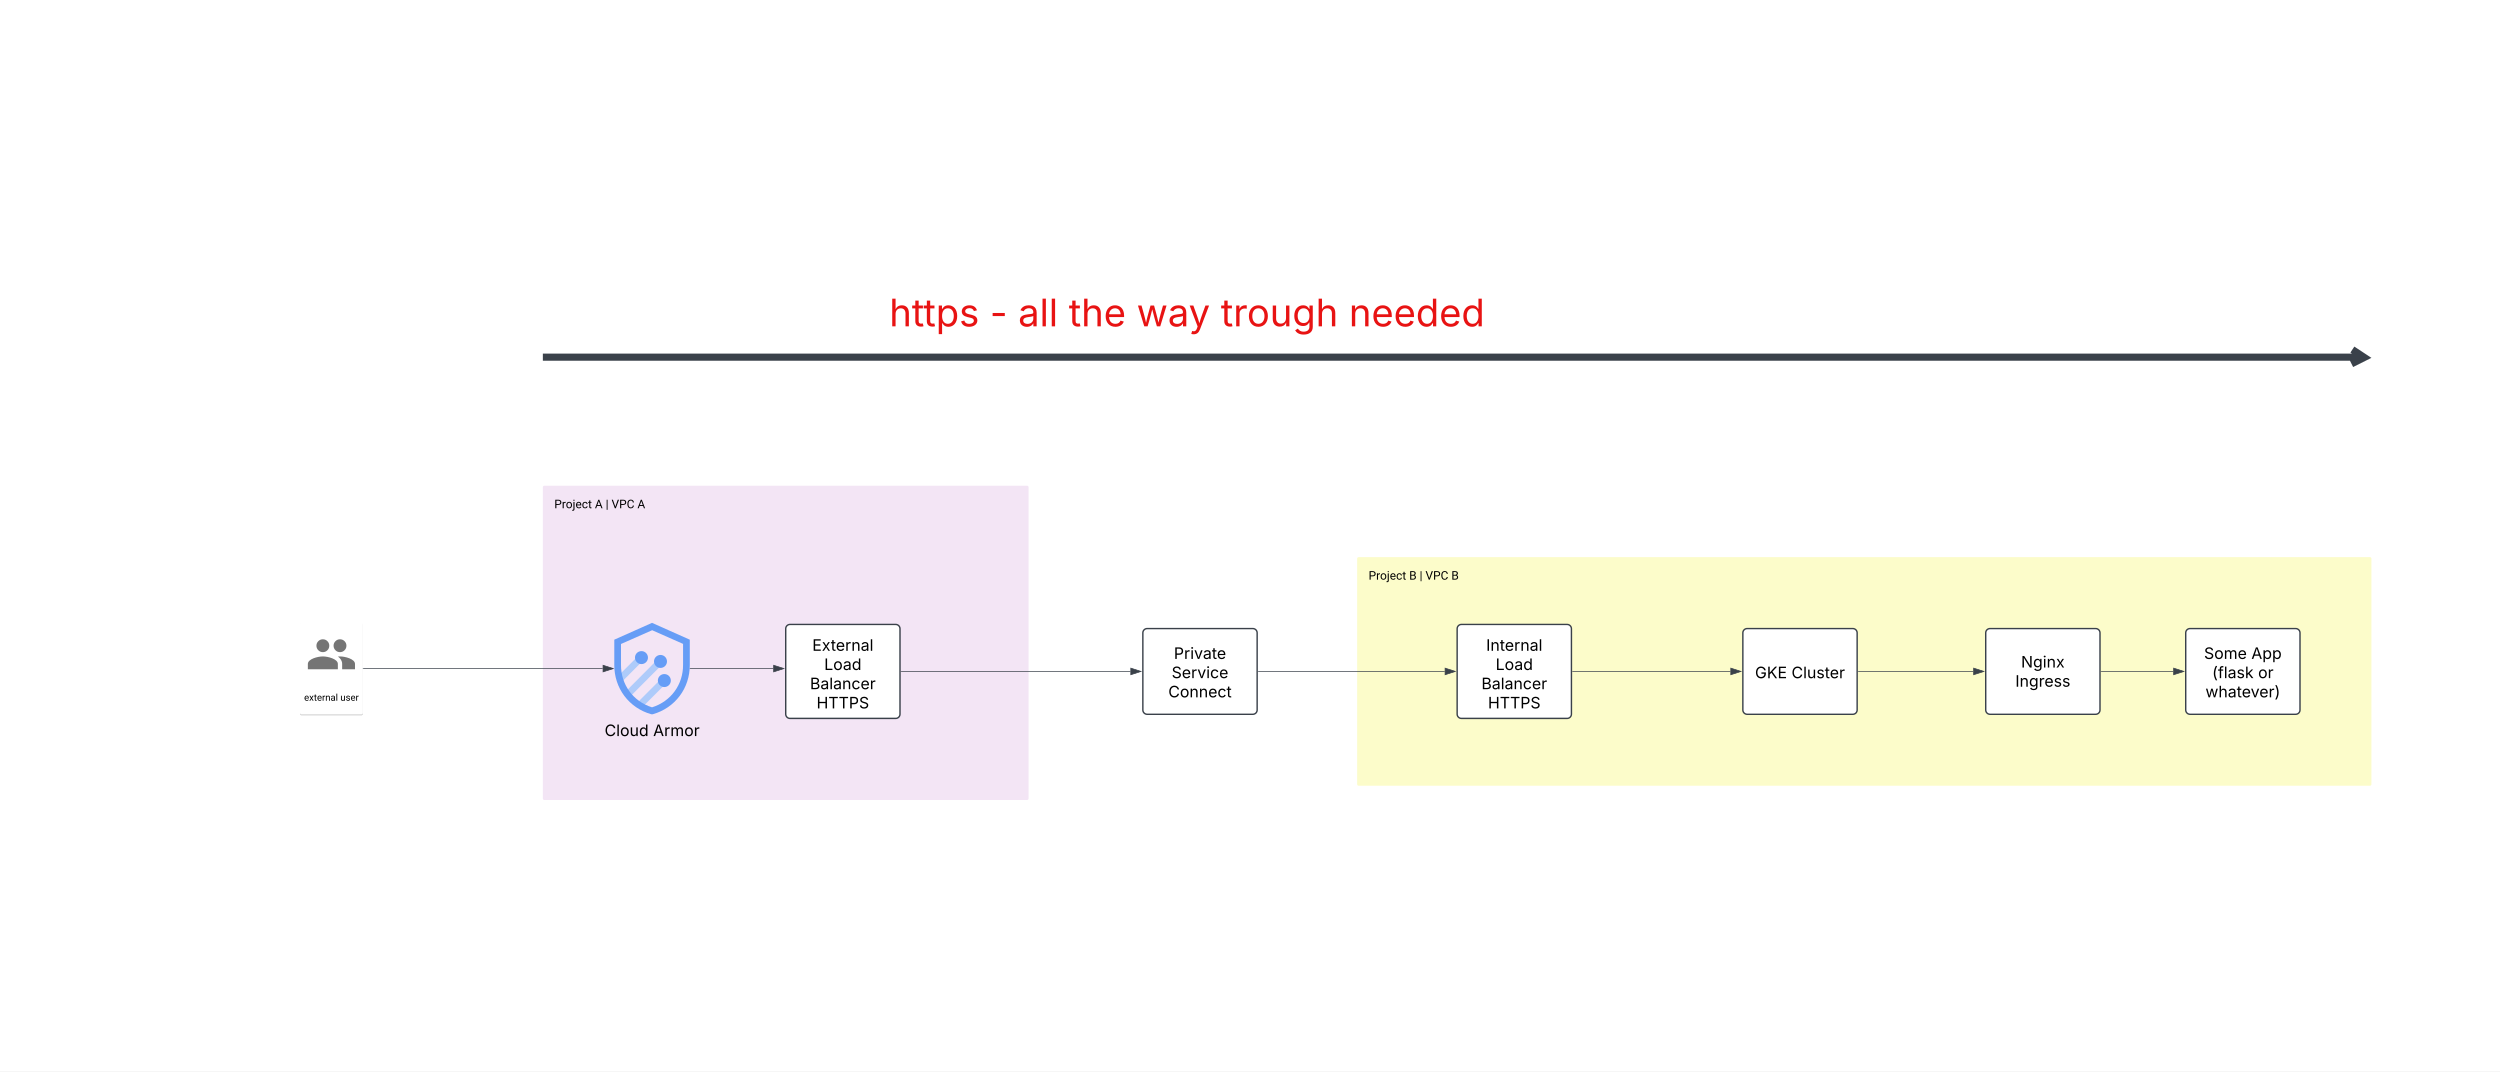
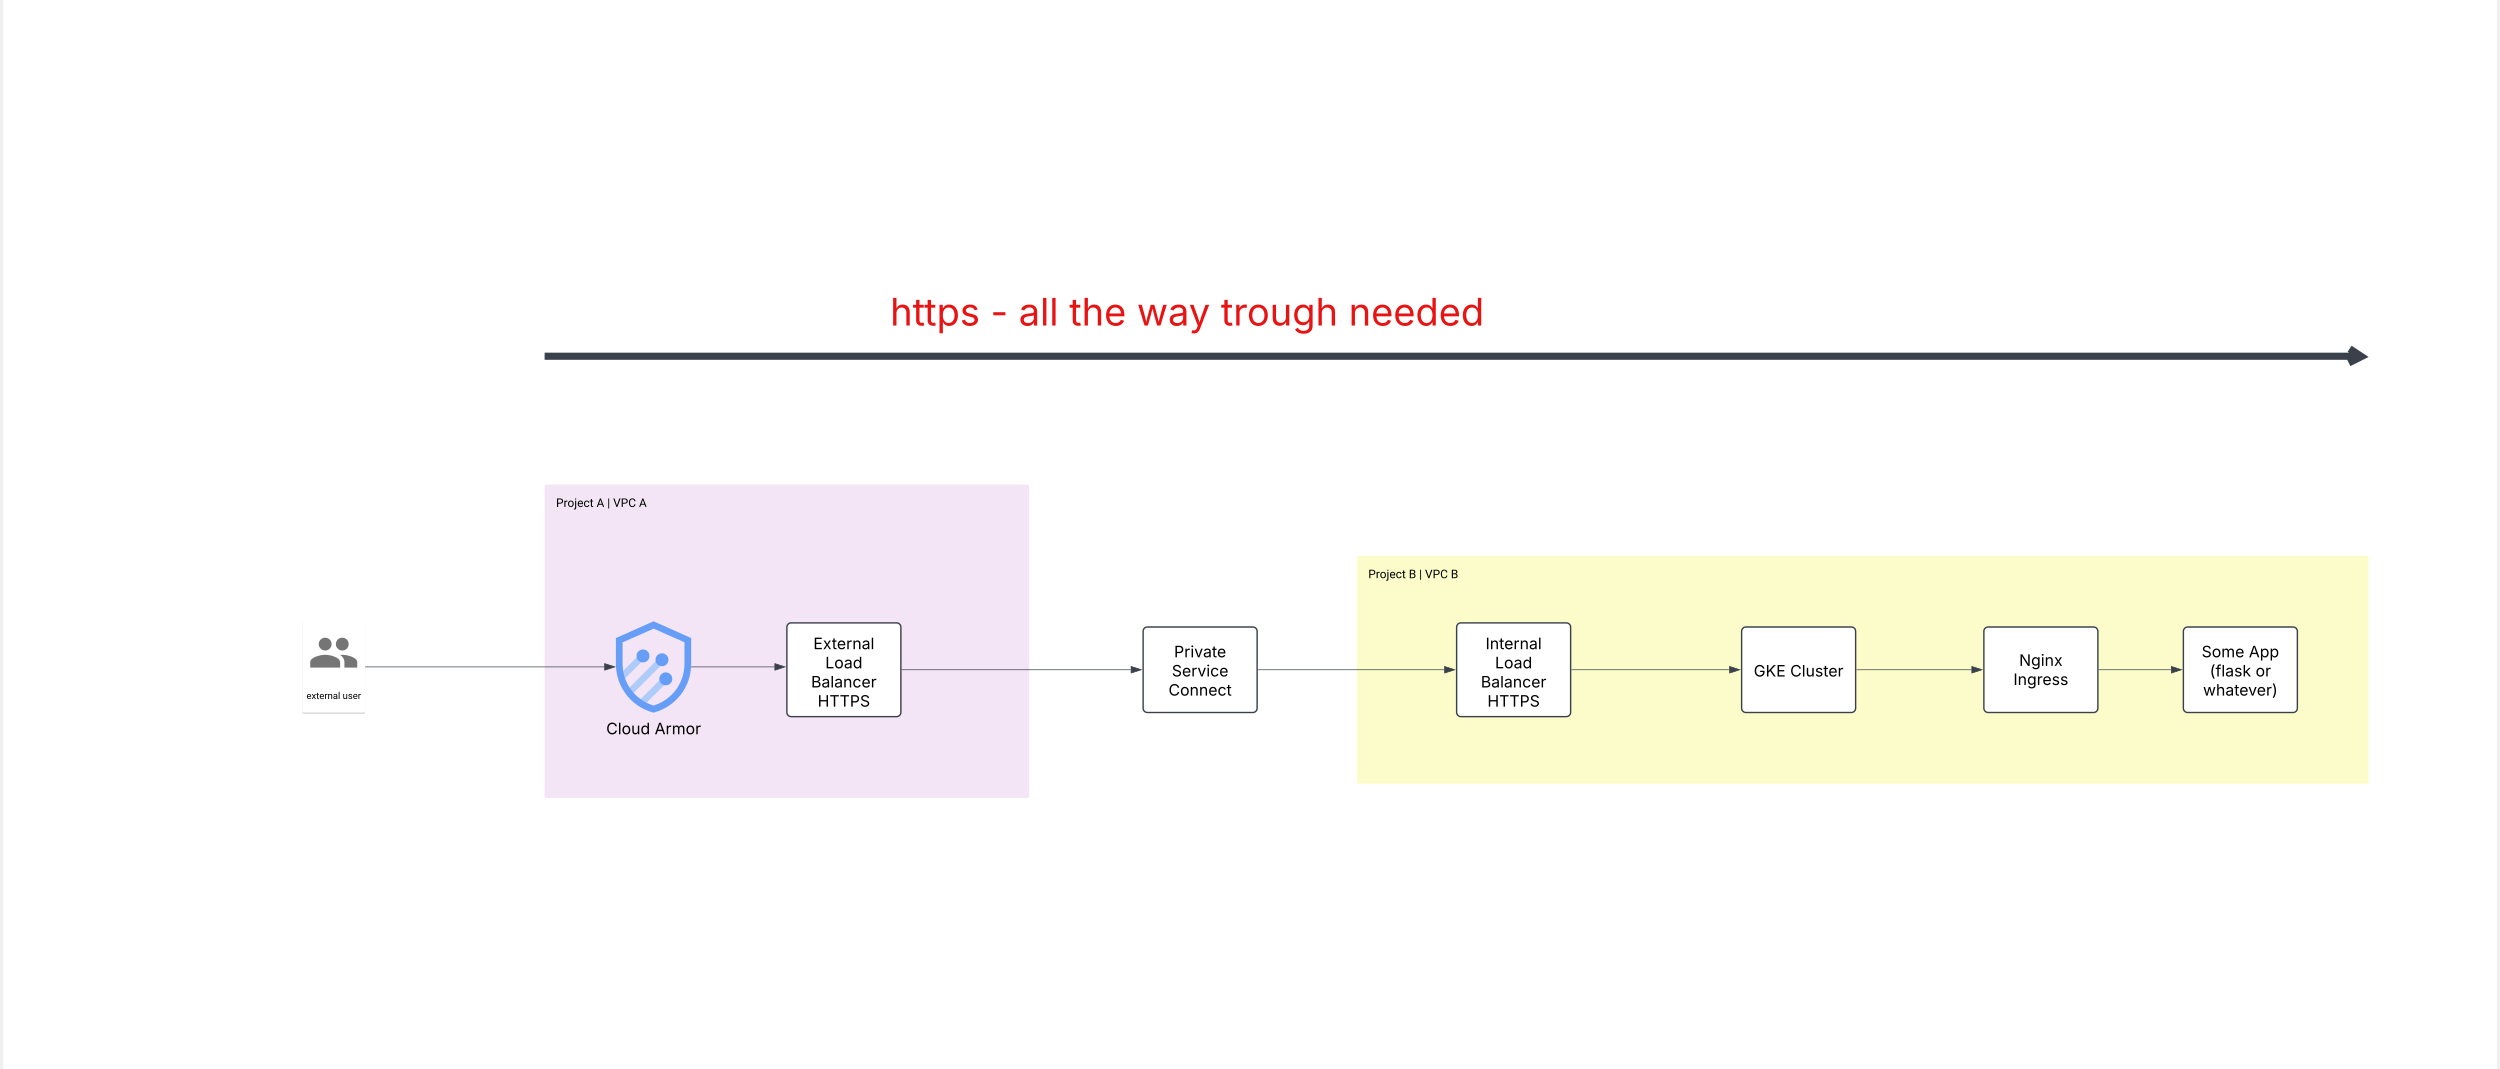
- <svg xmlns="http://www.w3.org/2000/svg" xmlns:ns1="lucid" xmlns:xlink="http://www.w3.org/1999/xlink" width="3500" height="1500">
+ <svg xmlns="http://www.w3.org/2000/svg" xmlns:ns1="lucid" xmlns:xlink="http://www.w3.org/1999/xlink" width="800" height="342" viewBox="0 0 3500 1500">
  <g transform="translate(500 500)" ns1:page-tab-id="0_0">
    <path d="M-500-500h3500v1500H-500z" fill="#fff" />
    <path d="M260 182a2 2 0 0 1 2-2h676a2 2 0 0 1 2 2v436a2 2 0 0 1-2 2H262a2 2 0 0 1-2-2z" fill="#f3e5f5" />
    <use xlink:href="#a" transform="matrix(1,0,0,1,276,196) translate(0 15.53027)" />
    <use xlink:href="#b" transform="matrix(1,0,0,1,276,196) translate(56.84897 15.53027)" />
    <use xlink:href="#c" transform="matrix(1,0,0,1,276,196) translate(71.91334 15.53027)" />
    <use xlink:href="#d" transform="matrix(1,0,0,1,276,196) translate(80.13621 15.53027)" />
    <use xlink:href="#e" transform="matrix(1,0,0,1,276,196) translate(116.3871 15.53027)" />
    <path d="M1400 282a2 2 0 0 1 2-2h1416a2 2 0 0 1 2 2v316a2 2 0 0 1-2 2H1402a2 2 0 0 1-2-2z" fill="#fcfcca" />
    <use xlink:href="#a" transform="matrix(1,0,0,1,1416,296) translate(0 15.53027)" />
    <use xlink:href="#f" transform="matrix(1,0,0,1,1416,296) translate(56.84897 15.53027)" />
    <use xlink:href="#c" transform="matrix(1,0,0,1,1416,296) translate(71.41474 15.53027)" />
    <use xlink:href="#d" transform="matrix(1,0,0,1,1416,296) translate(79.63761 15.53027)" />
    <use xlink:href="#g" transform="matrix(1,0,0,1,1416,296) translate(115.8885 15.53027)" />
    <path d="M600 380.22a6 6 0 0 1 6-6h148a6 6 0 0 1 6 6v119.56a6 6 0 0 1-6 6H606a6 6 0 0 1-6-6z" stroke="#3a414a" stroke-width="2" fill="#fff" />
    <use xlink:href="#h" transform="matrix(1,0,0,1,612,386.224) translate(25.18316 24.90278)" />
    <use xlink:href="#i" transform="matrix(1,0,0,1,612,386.224) translate(41.90408 51.7908)" />
    <use xlink:href="#j" transform="matrix(1,0,0,1,612,386.224) translate(21.98763 78.67882)" />
    <use xlink:href="#k" transform="matrix(1,0,0,1,612,386.224) translate(31.17274 105.5668)" />
    <path d="M1100 386a6 6 0 0 1 6-6h148a6 6 0 0 1 6 6v108a6 6 0 0 1-6 6h-148a6 6 0 0 1-6-6z" stroke="#3a414a" stroke-width="2" fill="#fff" />
    <use xlink:href="#l" transform="matrix(1,0,0,1,1112,392) translate(31.42231 30.52778)" />
    <use xlink:href="#m" transform="matrix(1,0,0,1,1112,392) translate(28.27561 57.4158)" />
    <use xlink:href="#n" transform="matrix(1,0,0,1,1112,392) translate(23.63151 84.30382)" />
    <path d="M1540 380.22a6 6 0 0 1 6-6h148a6 6 0 0 1 6 6v119.56a6 6 0 0 1-6 6h-148a6 6 0 0 1-6-6z" stroke="#3a414a" stroke-width="2" fill="#fff" />
    <use xlink:href="#o" transform="matrix(1,0,0,1,1552,386.224) translate(28.5957 24.90278)" />
    <use xlink:href="#i" transform="matrix(1,0,0,1,1552,386.224) translate(41.90408 51.7908)" />
    <use xlink:href="#j" transform="matrix(1,0,0,1,1552,386.224) translate(21.98763 78.67882)" />
    <use xlink:href="#k" transform="matrix(1,0,0,1,1552,386.224) translate(31.17274 105.5668)" />
    <path d="M1261.5 440h261.12" stroke="#3a414a" fill="none" />
    <path d="M1261.5 440.48h-.5v-.96h.5z" stroke="#3a414a" stroke-width=".05" fill="#3a414a" />
    <path d="M1537.38 440l-14.26 4.63v-9.26z" stroke="#3a414a" fill="#3a414a" />
    <g filter="url(#p)">
      <path d="M-80 374a2 2 0 0 1 2-2H6a2 2 0 0 1 2 2v124a2 2 0 0 1-2 2h-84a2 2 0 0 1-2-2z" fill="#fff" />
      <path d="M-24 413c2.5 0 4.6-.88 6.36-2.64C-15.88 408.6-15 406.5-15 404c0-2.5-.88-4.6-2.64-6.36C-19.4 395.88-21.5 395-24 395c-2.5 0-4.6.88-6.36 2.64C-32.12 399.4-33 401.5-33 404c0 2.5.88 4.6 2.64 6.36C-28.6 412.12-26.5 413-24 413zm-24 0c2.5 0 4.6-.88 6.36-2.64C-39.88 408.6-39 406.5-39 404c0-2.5-.88-4.6-2.64-6.36C-43.4 395.88-45.5 395-48 395c-2.5 0-4.6.88-6.36 2.64C-56.12 399.4-57 401.5-57 404c0 2.5.88 4.6 2.64 6.36C-52.6 412.12-50.5 413-48 413zm0 6c-7 0-21 3.5-21 10.5v7.5h42v-7.5c0-7-14-10.5-21-10.5zm24 0c-.87 0-1.86.06-2.9.15 3.47 2.52 5.9 5.9 5.9 10.35v7.5h18v-7.5c0-7-14-10.5-21-10.5zm0 0" fill="#757575" />
      <use xlink:href="#q" transform="matrix(1,0,0,1,-80,453) translate(5.723347 28.05752)" />
      <use xlink:href="#r" transform="matrix(1,0,0,1,-80,453) translate(56.47458 28.05752)" />
    </g>
    <path d="M466.05 436h116.57" stroke="#3a414a" fill="none" />
    <path d="M466.06 436.48h-.56l.06-.63v-.33h.5z" stroke="#3a414a" stroke-width=".05" fill="#3a414a" />
    <path d="M597.38 436l-14.26 4.63v-9.26z" stroke="#3a414a" fill="#3a414a" />
    <path d="M8.5 436h335.27" stroke="#3a414a" fill="none" />
    <path d="M8.5 436.48H8v-.96h.5z" stroke="#3a414a" stroke-width=".05" fill="#3a414a" />
    <path d="M358.54 436l-14.27 4.63v-9.26z" stroke="#3a414a" fill="#3a414a" />
    <path d="M398.46 490.9l-6.64-6.7 34.9-35.02 6.64 6.72-34.9 35zM381.03 476.45l-6.65-6.7 47.03-47.32 6.67 6.7-47.04 47.32zM370.2 454.94l-6.67-6.7 31.27-31.3 6.68 6.68-31.27 31.32z" fill="#aecbfa" />
    <path d="M412.85 382.24l43.44 19.2v29.18c.2 27.78-16.92 51.33-43.45 59.65-26.53-8.32-43.65-31.87-43.44-59.65v-29.05l43.45-19.2m0-10.37L360 395.55v35.2c-.2 32.64 20.4 60.3 51.9 69.25h1.9c31.4-8.96 52-36.48 51.9-69v-35.45L412.85 372z" fill="#669df6" />
    <path d="M439.17 452.77c0 5.02-4.07 9.1-9.1 9.1-5 0-9.08-4.08-9.08-9.1s4.06-9.1 9.08-9.1c5.02 0 9.1 4.08 9.1 9.1zM433.78 426.02c0 5-4.07 9.08-9.1 9.08-5 0-9.08-4.07-9.08-9.08 0-5.02 4.07-9.1 9.1-9.1 5 0 9.08 4.08 9.08 9.1zM407.14 420.64c0 5.02-4.07 9.1-9.1 9.1-5 0-9.08-4.08-9.08-9.1s4.07-9.1 9.1-9.1c5 0 9.08 4.08 9.08 9.1z" fill="#669df6" />
    <use xlink:href="#s" transform="matrix(1,0,0,1,330,509) translate(16.43099 21.52778)" />
    <use xlink:href="#t" transform="matrix(1,0,0,1,330,509) translate(84.36719 21.52778)" />
    <path d="M761.5 440h321.12" stroke="#3a414a" fill="none" />
    <path d="M761.5 440.48h-.5v-.96h.5z" stroke="#3a414a" stroke-width=".05" fill="#3a414a" />
    <path d="M1097.38 440l-14.26 4.63v-9.26z" stroke="#3a414a" fill="#3a414a" />
    <path d="M1940 386a6 6 0 0 1 6-6h148a6 6 0 0 1 6 6v108a6 6 0 0 1-6 6h-148a6 6 0 0 1-6-6z" stroke="#3a414a" stroke-width="2" fill="#fff" />
    <use xlink:href="#u" transform="matrix(1,0,0,1,1952,392) translate(5.011719 57.52778)" />
    <use xlink:href="#v" transform="matrix(1,0,0,1,1952,392) translate(56.12934 57.52778)" />
    <path d="M2280 386a6 6 0 0 1 6-6h148a6 6 0 0 1 6 6v108a6 6 0 0 1-6 6h-148a6 6 0 0 1-6-6z" stroke="#3a414a" stroke-width="2" fill="#fff" />
    <g>
      <use xlink:href="#w" transform="matrix(1,0,0,1,2292,392) translate(37.49327 42.52778)" />
      <use xlink:href="#x" transform="matrix(1,0,0,1,2292,392) translate(29.43121 69.4158)" />
    </g>
    <path d="M2101.5 440h161.1" stroke="#3a414a" fill="none" />
    <path d="M2101.5 440.48h-.5v-.96h.5z" stroke="#3a414a" stroke-width=".05" fill="#3a414a" />
    <path d="M2277.38 440l-14.27 4.63v-9.26z" stroke="#3a414a" fill="#3a414a" />
    <path d="M2441.5 440h101.1" stroke="#3a414a" fill="none" />
    <path d="M2441.5 440.48h-.5v-.96h.5z" stroke="#3a414a" stroke-width=".05" fill="#3a414a" />
    <path d="M2557.38 440l-14.27 4.63v-9.26z" stroke="#3a414a" fill="#3a414a" />
    <path d="M2560 386a6 6 0 0 1 6-6h148a6 6 0 0 1 6 6v108a6 6 0 0 1-6 6h-148a6 6 0 0 1-6-6z" stroke="#3a414a" stroke-width="2" fill="#fff" />
    <g>
      <use xlink:href="#y" transform="matrix(1,0,0,1,2572,392) translate(13.60004 30.52778)" />
      <use xlink:href="#z" transform="matrix(1,0,0,1,2572,392) translate(79.85438 30.52778)" />
      <use xlink:href="#A" transform="matrix(1,0,0,1,2572,392) translate(24.97157 57.4158)" />
      <use xlink:href="#B" transform="matrix(1,0,0,1,2572,392) translate(89.33789 57.4158)" />
      <use xlink:href="#C" transform="matrix(1,0,0,1,2572,392) translate(15.56944 84.30382)" />
    </g>
    <path d="M1701.5 440h221.12" stroke="#3a414a" fill="none" />
    <path d="M1701.5 440.48h-.5v-.96h.5z" stroke="#3a414a" stroke-width=".05" fill="#3a414a" />
    <path d="M1937.38 440l-14.26 4.63v-9.26z" stroke="#3a414a" fill="#3a414a" />
    <path d="M265 0h2538.07M265.13 0H260M2793.32-10.6l16.7 11-17.88 8.97M2810.02.4l-8.5-.5" stroke="#3a414a" stroke-width="10" fill="none" />
    <path d="M740-94a6 6 0 0 1 6-6h924.8a6 6 0 0 1 6 6v62.54a6 6 0 0 1-6 6H746a6 6 0 0 1-6-6z" fill="none" />
    <g>
      <use xlink:href="#D" transform="matrix(1,0,0,1,745,-95) translate(0 51.90104)" />
      <use xlink:href="#E" transform="matrix(1,0,0,1,745,-95) translate(140.9375 51.90104)" />
      <use xlink:href="#F" transform="matrix(1,0,0,1,745,-95) translate(180.4688 51.90104)" />
      <use xlink:href="#G" transform="matrix(1,0,0,1,745,-95) translate(251.25 51.90104)" />
      <use xlink:href="#H" transform="matrix(1,0,0,1,745,-95) translate(346.3281 51.90104)" />
      <use xlink:href="#I" transform="matrix(1,0,0,1,745,-95) translate(464.1146 51.90104)" />
      <use xlink:href="#J" transform="matrix(1,0,0,1,745,-95) translate(643.5156 51.90104)" />
    </g>
    <defs>
      <path d="M1216-1011c-1 297-202 441-512 441H361V0H169v-1456h537c297-6 510 164 510 445zm-192 2c1-178-126-288-307-289H361v571h345c196 1 318-92 318-282" id="K" />
      <path d="M663-916c-163-27-288 18-338 148V0H140v-1082h180l3 125c61-97 147-145 258-145 36 0 63 5 82 14v172" id="L" />
      <path d="M584 20C278 26 81-227 91-551c10-320 175-545 491-551 308-5 503 247 494 573-9 322-175 543-492 549zm-2-970c-208 0-305 185-305 421 0 216 106 398 307 398 211 0 307-186 307-420 0-214-109-399-309-399" id="M" />
      <path d="M19 279c92 0 127-48 127-150v-1211h185V125c0 208-94 312-283 312-41 0-78-6-113-18V271c21 5 49 8 84 8zm216-1543c-68 0-107-42-108-105 0-61 42-107 108-107 68 0 110 44 110 107s-42 105-110 105" id="N" />
      <path d="M599-131c141 0 220-65 285-146l113 88C906-50 770 20 589 20 281 21 93-214 93-545c0-223 93-397 233-485 74-48 154-72 240-72 300 2 449 218 445 537v77H278c0 197 129 357 321 357zm227-509c-3-180-88-310-260-310-170 0-264 140-282 310h542" id="O" />
      <path d="M277-555c0 244 77 420 297 424 127 2 249-93 255-210h175C980-127 805 20 574 20 258 20 81-222 92-562c11-319 164-533 481-540 237-5 426 165 431 392H829c-7-133-115-242-256-240-209 4-296 166-296 395" id="P" />
      <path d="M456 20C285 20 205-92 206-268v-671H9v-143h197v-262h185v262h202v143H391v671c-9 125 92 149 207 118V0c-49 13-96 20-142 20" id="Q" />
      <g id="a">
        <use transform="matrix(0.008173828,0,0,0.008173828,0,0)" xlink:href="#K" />
        <use transform="matrix(0.008173828,0,0,0.008173828,10.56059,0)" xlink:href="#L" />
        <use transform="matrix(0.008173828,0,0,0.008173828,16.06157,0)" xlink:href="#M" />
        <use transform="matrix(0.008173828,0,0,0.008173828,25.6086,0)" xlink:href="#N" />
        <use transform="matrix(0.008173828,0,0,0.008173828,29.60561,0)" xlink:href="#O" />
        <use transform="matrix(0.008173828,0,0,0.008173828,38.47421,0)" xlink:href="#P" />
        <use transform="matrix(0.008173828,0,0,0.008173828,47.23655,0)" xlink:href="#Q" />
      </g>
      <path d="M973-380H363L226 0H28l556-1456h168L1309 0h-197zM421-538h495l-248-681" id="R" />
      <use transform="matrix(0.008173828,0,0,0.008173828,0,0)" xlink:href="#R" id="b" />
      <path d="M324 270H175v-1726h149V270" id="S" />
      <use transform="matrix(0.008173828,0,0,0.008173828,0,0)" xlink:href="#S" id="c" />
      <path d="M651-255l416-1201h210L737 0H567L28-1456h209" id="T" />
      <path d="M688-137c238 0 323-102 359-325h193c-32 297-228 482-552 482-361 0-569-299-569-680 0-197 8-360 73-497 88-186 257-317 513-319 316-2 509 195 535 488h-193c-31-212-118-330-342-330-272 0-397 224-393 523v141c-3 282 115 517 376 517" id="U" />
      <g id="d">
        <use transform="matrix(0.008173828,0,0,0.008173828,0,0)" xlink:href="#T" />
        <use transform="matrix(0.008173828,0,0,0.008173828,10.6505,0)" xlink:href="#K" />
        <use transform="matrix(0.008173828,0,0,0.008173828,21.21108,0)" xlink:href="#U" />
      </g>
      <use transform="matrix(0.008173828,0,0,0.008173828,0,0)" xlink:href="#R" id="e" />
      <path d="M1160-420C1159-145 963 0 674 0H169v-1456h476c294-1 476 112 476 388 0 153-99 253-216 302 146 38 255 167 255 346zM678-157c171 2 289-95 289-261 0-175-95-263-286-263H361v524h317zm250-912c-2-172-104-229-283-229H361v463h290c157 3 278-84 277-234" id="V" />
      <use transform="matrix(0.008173828,0,0,0.008173828,0,0)" xlink:href="#V" id="f" />
      <use transform="matrix(0.008173828,0,0,0.008173828,0,0)" xlink:href="#V" id="g" />
      <path d="M180 0v-1490h908v168H370v486h669v168H370v500h727V0H180" id="W" />
      <path d="M65 0l393-574-370-544h210c88 136 192 297 267 435 67-142 176-302 264-435h206L661-564 1053 0H844c-94-144-206-310-287-458C484-308 366-142 273 0H65" id="X" />
      <path d="M598-1118v154H368v674c0 100 37 144 132 144 23 0 62-6 92-12L629-6c-37 13-88 20-134 20-193 0-307-107-307-290v-688H20v-154h168v-266h180v266h230" id="Y" />
      <path d="M628 24c-324 0-524-230-524-574 0-343 198-582 503-582 237 0 487 146 487 559v75H286c9 234 145 362 343 362 132 0 231-58 273-172l174 48C1024-91 857 24 628 24zM287-650h624c-17-190-120-322-304-322-192 0-309 151-320 322" id="Z" />
      <path d="M158 0v-1118h174v172h12c41-113 157-188 290-188 26 0 70 2 91 3v181c-11-2-60-10-108-10-161 0-279 109-279 260V0H158" id="aa" />
      <path d="M338-670V0H158v-1118h173l1 207c72-158 192-221 342-221 226 0 378 139 378 422V0H872v-695c0-172-96-275-252-275-161 0-282 109-282 300" id="ab" />
      <path d="M471 26C259 26 90-98 90-318c0-256 228-303 435-329 202-27 287-16 287-108 0-139-79-219-234-219-161 0-248 86-283 164l-173-57c86-203 278-265 451-265 150 0 419 46 419 395V0H815v-152h-12C765-73 660 26 471 26zm31-159c199 0 310-134 310-271v-155c-30 35-226 55-295 64-131 17-246 59-246 186 0 116 97 176 231 176" id="ac" />
      <path d="M338-1490V0H158v-1490h180" id="ad" />
      <g id="h">
        <use transform="matrix(0.01085069,0,0,0.01085069,0,0)" xlink:href="#W" />
        <use transform="matrix(0.01085069,0,0,0.01085069,13.3572,0)" xlink:href="#X" />
        <use transform="matrix(0.01085069,0,0,0.01085069,25.92231,0)" xlink:href="#Y" />
        <use transform="matrix(0.01085069,0,0,0.01085069,32.97526,0)" xlink:href="#Z" />
        <use transform="matrix(0.01085069,0,0,0.01085069,45.93099,0)" xlink:href="#aa" />
        <use transform="matrix(0.01085069,0,0,0.01085069,54.6441,0)" xlink:href="#ab" />
        <use transform="matrix(0.01085069,0,0,0.01085069,67.77344,0)" xlink:href="#ac" />
        <use transform="matrix(0.01085069,0,0,0.01085069,80.25174,0)" xlink:href="#ad" />
      </g>
      <path d="M180 0v-1490h190v1322h690V0H180" id="ae" />
      <path d="M613 24c-304 0-509-231-509-576 0-350 205-580 509-580 305 0 511 230 511 580 0 345-206 576-511 576zm0-161c226 0 329-195 329-415 0-222-103-419-329-419-223 0-326 196-326 419 0 220 103 415 326 415" id="af" />
      <path d="M577 24c-279 0-473-224-473-580 0-354 195-576 474-576 218 0 287 134 324 193h14v-551h180V0H922v-173h-20C865-111 790 24 577 24zm27-161c203 0 314-172 314-421 0-247-108-413-314-413-212 0-317 181-317 413 0 235 108 421 317 421" id="ag" />
      <g id="i">
        <use transform="matrix(0.01085069,0,0,0.01085069,0,0)" xlink:href="#ae" />
        <use transform="matrix(0.01085069,0,0,0.01085069,12.5651,0)" xlink:href="#af" />
        <use transform="matrix(0.01085069,0,0,0.01085069,26.10677,0)" xlink:href="#ac" />
        <use transform="matrix(0.01085069,0,0,0.01085069,38.58507,0)" xlink:href="#ag" />
      </g>
      <path d="M180 0v-1490h528c311 0 458 177 458 395 0 191-114 278-244 313v14c139 9 302 137 302 371 0 225-148 397-499 397H180zm190-168h350c232 0 321-102 321-231 0-149-120-277-311-277H370v508zm0-668h328c160 0 286-101 286-255 0-129-87-231-280-231H370v486" id="ah" />
      <path d="M613 24c-304 0-509-231-509-576 0-350 205-580 509-580 216 0 392 114 453 309l-173 49c-33-115-133-197-280-197-223 0-326 196-326 419 0 220 103 415 326 415 150 0 252-85 285-206l172 49C1010-95 832 24 613 24" id="ai" />
      <g id="j">
        <use transform="matrix(0.01085069,0,0,0.01085069,0,0)" xlink:href="#ah" />
        <use transform="matrix(0.01085069,0,0,0.01085069,14.53993,0)" xlink:href="#ac" />
        <use transform="matrix(0.01085069,0,0,0.01085069,27.01823,0)" xlink:href="#ad" />
        <use transform="matrix(0.01085069,0,0,0.01085069,32.40017,0)" xlink:href="#ac" />
        <use transform="matrix(0.01085069,0,0,0.01085069,44.87847,0)" xlink:href="#ab" />
        <use transform="matrix(0.01085069,0,0,0.01085069,58.00781,0)" xlink:href="#ai" />
        <use transform="matrix(0.01085069,0,0,0.01085069,70.70312,0)" xlink:href="#Z" />
        <use transform="matrix(0.01085069,0,0,0.01085069,83.65885,0)" xlink:href="#aa" />
      </g>
      <path d="M180 0v-1490h190v644h782v-644h190V0h-190v-678H370V0H180" id="aj" />
      <path d="M98-1322v-168h1126v168H757V0H567v-1322H98" id="ak" />
      <path d="M180 0v-1490h510c348 0 508 209 508 474 0 266-160 477-507 477H370V0H180zm190-706h312c236 0 327-133 327-310 0-176-91-307-329-307H370v617" id="al" />
      <path d="M657 26c-323 0-524-166-541-416h195c15 169 171 246 346 246 202 0 356-106 356-265 5-203-294-238-475-293-239-73-380-191-380-389 0-252 224-419 512-419 294 0 499 171 508 396H992c-17-145-151-228-328-228-193 0-321 102-321 242 0 156 175 211 284 241l149 41c160 44 422 134 422 412 0 244-197 432-541 432" id="am" />
      <g id="k">
        <use transform="matrix(0.01085069,0,0,0.01085069,0,0)" xlink:href="#aj" />
        <use transform="matrix(0.01085069,0,0,0.01085069,16.51476,0)" xlink:href="#ak" />
        <use transform="matrix(0.01085069,0,0,0.01085069,30.85938,0)" xlink:href="#ak" />
        <use transform="matrix(0.01085069,0,0,0.01085069,45.20399,0)" xlink:href="#al" />
        <use transform="matrix(0.01085069,0,0,0.01085069,59.3967,0)" xlink:href="#am" />
      </g>
      <path d="M158 0v-1118h180V0H158zm91-1301c-68 0-125-53-125-119s57-119 125-119c69 0 126 53 126 119s-57 119-126 119" id="an" />
      <path d="M481 0L54-1118h197c107 314 236 620 325 951 87-331 217-637 324-951h197L670 0H481" id="ao" />
      <g id="l">
        <use transform="matrix(0.01085069,0,0,0.01085069,0,0)" xlink:href="#al" />
        <use transform="matrix(0.01085069,0,0,0.01085069,14.19271,0)" xlink:href="#aa" />
        <use transform="matrix(0.01085069,0,0,0.01085069,22.90582,0)" xlink:href="#an" />
        <use transform="matrix(0.01085069,0,0,0.01085069,28.28776,0)" xlink:href="#ao" />
        <use transform="matrix(0.01085069,0,0,0.01085069,40.6684,0)" xlink:href="#ac" />
        <use transform="matrix(0.01085069,0,0,0.01085069,53.1467,0)" xlink:href="#Y" />
        <use transform="matrix(0.01085069,0,0,0.01085069,60.19965,0)" xlink:href="#Z" />
      </g>
      <g id="m">
        <use transform="matrix(0.01085069,0,0,0.01085069,0,0)" xlink:href="#am" />
        <use transform="matrix(0.01085069,0,0,0.01085069,14.25781,0)" xlink:href="#Z" />
        <use transform="matrix(0.01085069,0,0,0.01085069,27.21354,0)" xlink:href="#aa" />
        <use transform="matrix(0.01085069,0,0,0.01085069,35.92665,0)" xlink:href="#ao" />
        <use transform="matrix(0.01085069,0,0,0.01085069,48.4158,0)" xlink:href="#an" />
        <use transform="matrix(0.01085069,0,0,0.01085069,53.79774,0)" xlink:href="#ai" />
        <use transform="matrix(0.01085069,0,0,0.01085069,66.49306,0)" xlink:href="#Z" />
      </g>
      <path d="M783 20c-382 0-661-292-661-764 0-473 279-766 661-766 302 0 548 182 601 489h-190c-42-204-217-313-411-313-268 0-476 208-476 590 0 381 209 588 476 588 195 0 369-110 411-313h190c-52 303-296 489-601 489" id="ap" />
      <g id="n">
        <use transform="matrix(0.01085069,0,0,0.01085069,0,0)" xlink:href="#ap" />
        <use transform="matrix(0.01085069,0,0,0.01085069,16.23264,0)" xlink:href="#af" />
        <use transform="matrix(0.01085069,0,0,0.01085069,29.55729,0)" xlink:href="#ab" />
        <use transform="matrix(0.01085069,0,0,0.01085069,42.68663,0)" xlink:href="#ab" />
        <use transform="matrix(0.01085069,0,0,0.01085069,55.81597,0)" xlink:href="#Z" />
        <use transform="matrix(0.01085069,0,0,0.01085069,68.7717,0)" xlink:href="#ai" />
        <use transform="matrix(0.01085069,0,0,0.01085069,81.46701,0)" xlink:href="#Y" />
      </g>
      <path d="M370-1490V0H180v-1490h190" id="aq" />
      <g id="o">
        <use transform="matrix(0.01085069,0,0,0.01085069,0,0)" xlink:href="#aq" />
        <use transform="matrix(0.01085069,0,0,0.01085069,5.967882,0)" xlink:href="#ab" />
        <use transform="matrix(0.01085069,0,0,0.01085069,19.09722,0)" xlink:href="#Y" />
        <use transform="matrix(0.01085069,0,0,0.01085069,26.15017,0)" xlink:href="#Z" />
        <use transform="matrix(0.01085069,0,0,0.01085069,39.1059,0)" xlink:href="#aa" />
        <use transform="matrix(0.01085069,0,0,0.01085069,47.81901,0)" xlink:href="#ab" />
        <use transform="matrix(0.01085069,0,0,0.01085069,60.94835,0)" xlink:href="#ac" />
        <use transform="matrix(0.01085069,0,0,0.01085069,73.42665,0)" xlink:href="#ad" />
      </g>
      <path d="M503-687l240-395h216L605-547 970 0H756L506-405 256 0H41l365-547-354-535h214" id="ar" />
      <path d="M589-945c-131 0-219 81-264 174V0H140v-1082h175l6 136c83-104 191-156 324-156 229 0 346 129 346 387V0H806v-716c-2-153-65-229-217-229" id="as" />
      <path d="M561-1102c238-4 403 126 403 351v498c0 99 13 178 38 237V0H808c-11-21-19-59-26-114C696-25 593 20 474 20c-199 0-368-130-365-320 4-251 214-359 490-356h180v-85c-1-135-86-212-229-212-115 0-232 67-233 171H131c20-205 206-316 430-320zM294-326c0 117 90 185 207 185 122 0 239-75 278-162v-222H634c-227 0-340 66-340 199" id="at" />
      <path d="M341 0H156v-1536h185V0" id="au" />
      <g id="q">
        <use transform="matrix(0.006510742,0,0,0.006510742,0,0)" xlink:href="#O" />
        <use transform="matrix(0.006510742,0,0,0.006510742,7.064155,0)" xlink:href="#ar" />
        <use transform="matrix(0.006510742,0,0,0.006510742,13.67256,0)" xlink:href="#Q" />
        <use transform="matrix(0.006510742,0,0,0.006510742,18.02825,0)" xlink:href="#O" />
        <use transform="matrix(0.006510742,0,0,0.006510742,25.0924,0)" xlink:href="#L" />
        <use transform="matrix(0.006510742,0,0,0.006510742,29.60434,0)" xlink:href="#as" />
        <use transform="matrix(0.006510742,0,0,0.006510742,36.96148,0)" xlink:href="#at" />
        <use transform="matrix(0.006510742,0,0,0.006510742,44.21445,0)" xlink:href="#au" />
      </g>
      <path d="M491 20c-241-1-355-148-355-398v-704h185v699c0 164 67 246 200 246 141 0 235-53 282-158v-787h185V0H812l-4-107C736-22 630 20 491 20" id="av" />
      <path d="M538-131c121 0 232-49 232-156 0-50-20-88-56-117-73-60-334-92-420-143-92-55-162-110-162-238 0-190 192-317 400-317 223 0 414 129 413 338H759c0-108-110-186-227-186-119 0-215 53-215 159 0 45 18 78 53 101 76 52 331 90 416 139 98 57 169 115 169 251C955-92 760 20 538 20c-176 0-314-68-386-174-38-55-57-115-57-179h185c6 129 116 202 258 202" id="aw" />
      <g id="r">
        <use transform="matrix(0.006510742,0,0,0.006510742,0,0)" xlink:href="#av" />
        <use transform="matrix(0.006510742,0,0,0.006510742,7.350628,0)" xlink:href="#aw" />
        <use transform="matrix(0.006510742,0,0,0.006510742,14.22597,0)" xlink:href="#O" />
        <use transform="matrix(0.006510742,0,0,0.006510742,21.29013,0)" xlink:href="#L" />
      </g>
      <filter id="p" filterUnits="objectBoundingBox" x="-.02" y="0" width="1.03" height="1.02">
        <feOffset result="offOut" in="SourceAlpha" dy="1" />
        <feGaussianBlur result="blurOut" in="offOut" stdDeviation=".75" />
        <feColorMatrix result="colorOut" in="blurOut" values="0 0 0 0 0 0 0 0 0 0 0 0 0 0 0 0 0 0 0.4 0" />
        <feBlend in="SourceGraphic" in2="colorOut" />
      </filter>
      <path d="M537 14c-226 0-379-139-379-422v-710h180v695c0 172 97 275 253 275 160 0 281-109 281-300v-670h181V0H879v-209C806-46 684 14 537 14" id="ax" />
      <g id="s">
        <use transform="matrix(0.01085069,0,0,0.01085069,0,0)" xlink:href="#ap" />
        <use transform="matrix(0.01085069,0,0,0.01085069,16.23264,0)" xlink:href="#ad" />
        <use transform="matrix(0.01085069,0,0,0.01085069,21.61458,0)" xlink:href="#af" />
        <use transform="matrix(0.01085069,0,0,0.01085069,34.93924,0)" xlink:href="#ax" />
        <use transform="matrix(0.01085069,0,0,0.01085069,48.07943,0)" xlink:href="#ag" />
      </g>
      <path d="M52 0l541-1490h220L1361 0h-200l-149-416H398L254 0H52zm404-582h497c-103-290-145-390-251-756-108 377-145 460-246 756" id="ay" />
      <path d="M158 0v-1118h175l1 205c55-151 181-225 313-225 147 0 245 90 285 228 53-141 190-228 352-228 194 0 352 125 352 384V0h-181v-749c0-161-105-225-225-225-151 0-243 103-243 244V0H807v-767c0-124-93-207-219-207-131 0-250 92-250 270V0H158" id="az" />
      <g id="t">
        <use transform="matrix(0.01085069,0,0,0.01085069,0,0)" xlink:href="#ay" />
        <use transform="matrix(0.01085069,0,0,0.01085069,15.33203,0)" xlink:href="#aa" />
        <use transform="matrix(0.01085069,0,0,0.01085069,24.04514,0)" xlink:href="#az" />
        <use transform="matrix(0.01085069,0,0,0.01085069,43.51128,0)" xlink:href="#af" />
        <use transform="matrix(0.01085069,0,0,0.01085069,56.83594,0)" xlink:href="#aa" />
      </g>
      <path d="M789 20c-398 0-667-293-667-764 0-473 273-766 655-766 315 0 558 198 612 487h-196c-61-191-204-311-415-311-262 0-471 207-471 590 0 380 208 588 482 588 249 0 420-165 425-427H828v-166h572v163c0 370-256 606-611 606" id="aA" />
      <path d="M180 0v-1490h190c0 262 1 526-3 784 217-279 467-523 702-784h249L716-845 1319 0h-225L585-716 370-489V0H180" id="aB" />
      <g id="u">
        <use transform="matrix(0.01085069,0,0,0.01085069,0,0)" xlink:href="#aA" />
        <use transform="matrix(0.01085069,0,0,0.01085069,16.57986,0)" xlink:href="#aB" />
        <use transform="matrix(0.01085069,0,0,0.01085069,31.51042,0)" xlink:href="#W" />
      </g>
      <path d="M538 24C308 24 148-78 108-271l171-41c32 123 123 178 257 178 156 0 256-77 256-169 0-77-54-128-164-154l-186-44c-203-48-300-148-300-305 0-192 176-326 414-326 230 0 351 112 402 269l-163 42c-31-80-94-158-238-158-133 0-233 69-233 162 0 83 57 129 188 160l169 40c203 48 298 149 298 302 0 196-179 339-441 339" id="aC" />
      <g id="v">
        <use transform="matrix(0.01085069,0,0,0.01085069,0,0)" xlink:href="#ap" />
        <use transform="matrix(0.01085069,0,0,0.01085069,16.23264,0)" xlink:href="#ad" />
        <use transform="matrix(0.01085069,0,0,0.01085069,21.61458,0)" xlink:href="#ax" />
        <use transform="matrix(0.01085069,0,0,0.01085069,34.75477,0)" xlink:href="#aC" />
        <use transform="matrix(0.01085069,0,0,0.01085069,46.48438,0)" xlink:href="#Y" />
        <use transform="matrix(0.01085069,0,0,0.01085069,53.53733,0)" xlink:href="#Z" />
        <use transform="matrix(0.01085069,0,0,0.01085069,66.49306,0)" xlink:href="#aa" />
      </g>
      <path d="M180 0v-1490h224l606 953c40 63 108 177 176 312-27-437-7-821-13-1265h190V0h-226C860-448 622-778 356-1262c27 476 11 792 15 1262H180" id="aD" />
      <path d="M611 442c-248 0-391-105-460-228l146-94c47 65 117 165 314 165 178 0 307-82 307-266v-224h-17C863-141 792-18 576-18c-268 0-472-195-472-546 0-346 197-568 476-568 216 0 288 133 326 193h17v-179h175V29c0 289-215 413-487 413zm-5-620c203 0 314-146 314-390 0-237-108-403-314-403-213 0-319 180-319 403 0 230 109 390 319 390" id="aE" />
      <g id="w">
        <use transform="matrix(0.01085069,0,0,0.01085069,0,0)" xlink:href="#aD" />
        <use transform="matrix(0.01085069,0,0,0.01085069,16.74262,0)" xlink:href="#aE" />
        <use transform="matrix(0.01085069,0,0,0.01085069,30.37109,0)" xlink:href="#an" />
        <use transform="matrix(0.01085069,0,0,0.01085069,35.75304,0)" xlink:href="#ab" />
        <use transform="matrix(0.01085069,0,0,0.01085069,48.88238,0)" xlink:href="#X" />
      </g>
      <g id="x">
        <use transform="matrix(0.01085069,0,0,0.01085069,0,0)" xlink:href="#aq" />
        <use transform="matrix(0.01085069,0,0,0.01085069,5.967882,0)" xlink:href="#ab" />
        <use transform="matrix(0.01085069,0,0,0.01085069,19.09722,0)" xlink:href="#aE" />
        <use transform="matrix(0.01085069,0,0,0.01085069,32.72569,0)" xlink:href="#aa" />
        <use transform="matrix(0.01085069,0,0,0.01085069,40.72266,0)" xlink:href="#Z" />
        <use transform="matrix(0.01085069,0,0,0.01085069,53.67839,0)" xlink:href="#aC" />
        <use transform="matrix(0.01085069,0,0,0.01085069,65.40799,0)" xlink:href="#aC" />
      </g>
      <g id="y">
        <use transform="matrix(0.01085069,0,0,0.01085069,0,0)" xlink:href="#am" />
        <use transform="matrix(0.01085069,0,0,0.01085069,14.25781,0)" xlink:href="#af" />
        <use transform="matrix(0.01085069,0,0,0.01085069,27.58247,0)" xlink:href="#az" />
        <use transform="matrix(0.01085069,0,0,0.01085069,47.04861,0)" xlink:href="#Z" />
      </g>
      <path d="M158 418v-1536h174v179h20c37-59 106-193 324-193 279 0 474 222 474 576 0 356-194 580-473 580-213 0-288-135-325-197h-14v591H158zm492-555c209 0 317-186 317-421 0-232-105-413-317-413-206 0-314 166-314 413 0 249 111 421 314 421" id="aF" />
      <g id="z">
        <use transform="matrix(0.01085069,0,0,0.01085069,0,0)" xlink:href="#ay" />
        <use transform="matrix(0.01085069,0,0,0.01085069,15.33203,0)" xlink:href="#aF" />
        <use transform="matrix(0.01085069,0,0,0.01085069,28.9388,0)" xlink:href="#aF" />
      </g>
      <path d="M218-607c0-325 108-727 258-974h175c-155 315-250 682-250 974 0 265 78 531 250 886H476C306-10 218-315 218-607" id="aG" />
      <path d="M678-1118v154H420V0H240v-964H20v-154h220v-149c0-194 155-293 318-293 85 0 141 18 168 30l-50 154c-19-6-47-17-97-17-111 0-159 58-159 166v109h258" id="aH" />
      <path d="M158 0v-1490h180v865h22l478-493h223L593-638 1096 0H865L456-523 338-412V0H158" id="aI" />
      <g id="A">
        <use transform="matrix(0.01085069,0,0,0.01085069,0,0)" xlink:href="#aG" />
        <use transform="matrix(0.01085069,0,0,0.01085069,8.105469,0)" xlink:href="#aH" />
        <use transform="matrix(0.01085069,0,0,0.01085069,16.3303,0)" xlink:href="#ad" />
        <use transform="matrix(0.01085069,0,0,0.01085069,21.71224,0)" xlink:href="#ac" />
        <use transform="matrix(0.01085069,0,0,0.01085069,34.19054,0)" xlink:href="#aC" />
        <use transform="matrix(0.01085069,0,0,0.01085069,45.92014,0)" xlink:href="#aI" />
      </g>
      <g id="B">
        <use transform="matrix(0.01085069,0,0,0.01085069,0,0)" xlink:href="#af" />
        <use transform="matrix(0.01085069,0,0,0.01085069,13.32465,0)" xlink:href="#aa" />
      </g>
      <path d="M409 0L70-1118h191c89 329 165 560 243 925 75-353 154-601 240-925h192c85 325 161 564 235 922 77-354 157-598 244-922h191L1267 0h-179c-86-307-176-590-250-913C763-588 675-308 588 0H409" id="aJ" />
      <path d="M338-670V0H158v-1490h180v566c73-149 190-208 336-208 226 0 379 139 379 422V0H872v-695c0-172-96-275-252-275-161 0-282 109-282 300" id="aK" />
      <path d="M96 279C273-86 346-350 346-607c0-292-95-659-250-974h175c150 246 258 650 258 974 0 297-91 602-258 886H96" id="aL" />
      <g id="C">
        <use transform="matrix(0.01085069,0,0,0.01085069,0,0)" xlink:href="#aJ" />
        <use transform="matrix(0.01085069,0,0,0.01085069,18.18576,0)" xlink:href="#aK" />
        <use transform="matrix(0.01085069,0,0,0.01085069,31.32595,0)" xlink:href="#ac" />
        <use transform="matrix(0.01085069,0,0,0.01085069,43.80425,0)" xlink:href="#Y" />
        <use transform="matrix(0.01085069,0,0,0.01085069,50.8572,0)" xlink:href="#Z" />
        <use transform="matrix(0.01085069,0,0,0.01085069,63.37891,0)" xlink:href="#ao" />
        <use transform="matrix(0.01085069,0,0,0.01085069,75.43403,0)" xlink:href="#Z" />
        <use transform="matrix(0.01085069,0,0,0.01085069,88.38976,0)" xlink:href="#aa" />
        <use transform="matrix(0.01085069,0,0,0.01085069,96.75564,0)" xlink:href="#aL" />
      </g>
      <path fill="#e81313" d="M338-670V0H158v-1490h180v566c73-149 190-208 336-208 226 0 379 139 379 422V0H872v-695c0-172-96-275-252-275-161 0-282 109-282 300" id="aM" />
      <path fill="#e81313" d="M598-1118v154H368v674c0 100 37 144 132 144 23 0 62-6 92-12L629-6c-37 13-88 20-134 20-193 0-307-107-307-290v-688H20v-154h168v-266h180v266h230" id="aN" />
      <path fill="#e81313" d="M158 418v-1536h174v179h20c37-59 106-193 324-193 279 0 474 222 474 576 0 356-194 580-473 580-213 0-288-135-325-197h-14v591H158zm492-555c209 0 317-186 317-421 0-232-105-413-317-413-206 0-314 166-314 413 0 249 111 421 314 421" id="aO" />
      <path fill="#e81313" d="M538 24C308 24 148-78 108-271l171-41c32 123 123 178 257 178 156 0 256-77 256-169 0-77-54-128-164-154l-186-44c-203-48-300-148-300-305 0-192 176-326 414-326 230 0 351 112 402 269l-163 42c-31-80-94-158-238-158-133 0-233 69-233 162 0 83 57 129 188 160l169 40c203 48 298 149 298 302 0 196-179 339-441 339" id="aP" />
      <g id="D">
        <use transform="matrix(0.02604167,0,0,0.02604167,0,0)" xlink:href="#aM" />
        <use transform="matrix(0.02604167,0,0,0.02604167,31.53646,0)" xlink:href="#aN" />
        <use transform="matrix(0.02604167,0,0,0.02604167,47.68229,0)" xlink:href="#aN" />
        <use transform="matrix(0.02604167,0,0,0.02604167,65.13021,0)" xlink:href="#aO" />
        <use transform="matrix(0.02604167,0,0,0.02604167,97.78646,0)" xlink:href="#aP" />
      </g>
      <path fill="#e81313" d="M798-719v166H144v-166h654" id="aQ" />
      <use transform="matrix(0.02604167,0,0,0.02604167,0,0)" xlink:href="#aQ" id="E" />
      <path fill="#e81313" d="M471 26C259 26 90-98 90-318c0-256 228-303 435-329 202-27 287-16 287-108 0-139-79-219-234-219-161 0-248 86-283 164l-173-57c86-203 278-265 451-265 150 0 419 46 419 395V0H815v-152h-12C765-73 660 26 471 26zm31-159c199 0 310-134 310-271v-155c-30 35-226 55-295 64-131 17-246 59-246 186 0 116 97 176 231 176" id="aR" />
      <path fill="#e81313" d="M338-1490V0H158v-1490h180" id="aS" />
      <g id="F">
        <use transform="matrix(0.02604167,0,0,0.02604167,0,0)" xlink:href="#aR" />
        <use transform="matrix(0.02604167,0,0,0.02604167,29.94792,0)" xlink:href="#aS" />
        <use transform="matrix(0.02604167,0,0,0.02604167,42.86458,0)" xlink:href="#aS" />
      </g>
      <path fill="#e81313" d="M628 24c-324 0-524-230-524-574 0-343 198-582 503-582 237 0 487 146 487 559v75H286c9 234 145 362 343 362 132 0 231-58 273-172l174 48C1024-91 857 24 628 24zM287-650h624c-17-190-120-322-304-322-192 0-309 151-320 322" id="aT" />
      <g id="G">
        <use transform="matrix(0.02604167,0,0,0.02604167,0,0)" xlink:href="#aN" />
        <use transform="matrix(0.02604167,0,0,0.02604167,17.44792,0)" xlink:href="#aM" />
        <use transform="matrix(0.02604167,0,0,0.02604167,48.98438,0)" xlink:href="#aT" />
      </g>
      <path fill="#e81313" d="M409 0L70-1118h191c89 329 165 560 243 925 75-353 154-601 240-925h192c85 325 161 564 235 922 77-354 157-598 244-922h191L1267 0h-179c-86-307-176-590-250-913C763-588 675-308 588 0H409" id="aU" />
      <path fill="#e81313" d="M140 405l46-156c120 36 205 19 263-150l32-93L54-1118h197c107 313 237 620 324 950 87-331 219-637 326-950h196L606 167c-68 178-176 259-334 259-64 0-113-12-132-21" id="aV" />
      <g id="H">
        <use transform="matrix(0.02604167,0,0,0.02604167,0,0)" xlink:href="#aU" />
        <use transform="matrix(0.02604167,0,0,0.02604167,43.64583,0)" xlink:href="#aR" />
        <use transform="matrix(0.02604167,0,0,0.02604167,72.8125,0)" xlink:href="#aV" />
      </g>
      <path fill="#e81313" d="M158 0v-1118h174v172h12c41-113 157-188 290-188 26 0 70 2 91 3v181c-11-2-60-10-108-10-161 0-279 109-279 260V0H158" id="aW" />
      <path fill="#e81313" d="M613 24c-304 0-509-231-509-576 0-350 205-580 509-580 305 0 511 230 511 580 0 345-206 576-511 576zm0-161c226 0 329-195 329-415 0-222-103-419-329-419-223 0-326 196-326 419 0 220 103 415 326 415" id="aX" />
      <path fill="#e81313" d="M537 14c-226 0-379-139-379-422v-710h180v695c0 172 97 275 253 275 160 0 281-109 281-300v-670h181V0H879v-209C806-46 684 14 537 14" id="aY" />
      <path fill="#e81313" d="M611 442c-248 0-391-105-460-228l146-94c47 65 117 165 314 165 178 0 307-82 307-266v-224h-17C863-141 792-18 576-18c-268 0-472-195-472-546 0-346 197-568 476-568 216 0 288 133 326 193h17v-179h175V29c0 289-215 413-487 413zm-5-620c203 0 314-146 314-390 0-237-108-403-314-403-213 0-319 180-319 403 0 230 109 390 319 390" id="aZ" />
      <g id="I">
        <use transform="matrix(0.02604167,0,0,0.02604167,0,0)" xlink:href="#aN" />
        <use transform="matrix(0.02604167,0,0,0.02604167,17.44792,0)" xlink:href="#aW" />
        <use transform="matrix(0.02604167,0,0,0.02604167,36.64062,0)" xlink:href="#aX" />
        <use transform="matrix(0.02604167,0,0,0.02604167,68.61979,0)" xlink:href="#aY" />
        <use transform="matrix(0.02604167,0,0,0.02604167,100.1562,0)" xlink:href="#aZ" />
        <use transform="matrix(0.02604167,0,0,0.02604167,132.8646,0)" xlink:href="#aM" />
      </g>
      <path fill="#e81313" d="M338-670V0H158v-1118h173l1 207c72-158 192-221 342-221 226 0 378 139 378 422V0H872v-695c0-172-96-275-252-275-161 0-282 109-282 300" id="ba" />
      <path fill="#e81313" d="M577 24c-279 0-473-224-473-580 0-354 195-576 474-576 218 0 287 134 324 193h14v-551h180V0H922v-173h-20C865-111 790 24 577 24zm27-161c203 0 314-172 314-421 0-247-108-413-314-413-212 0-317 181-317 413 0 235 108 421 317 421" id="bb" />
      <g id="J">
        <use transform="matrix(0.02604167,0,0,0.02604167,0,0)" xlink:href="#ba" />
        <use transform="matrix(0.02604167,0,0,0.02604167,31.51042,0)" xlink:href="#aT" />
        <use transform="matrix(0.02604167,0,0,0.02604167,62.60417,0)" xlink:href="#aT" />
        <use transform="matrix(0.02604167,0,0,0.02604167,93.69792,0)" xlink:href="#bb" />
        <use transform="matrix(0.02604167,0,0,0.02604167,126.3542,0)" xlink:href="#aT" />
        <use transform="matrix(0.02604167,0,0,0.02604167,157.4479,0)" xlink:href="#bb" />
      </g>
    </defs>
  </g>
</svg>
